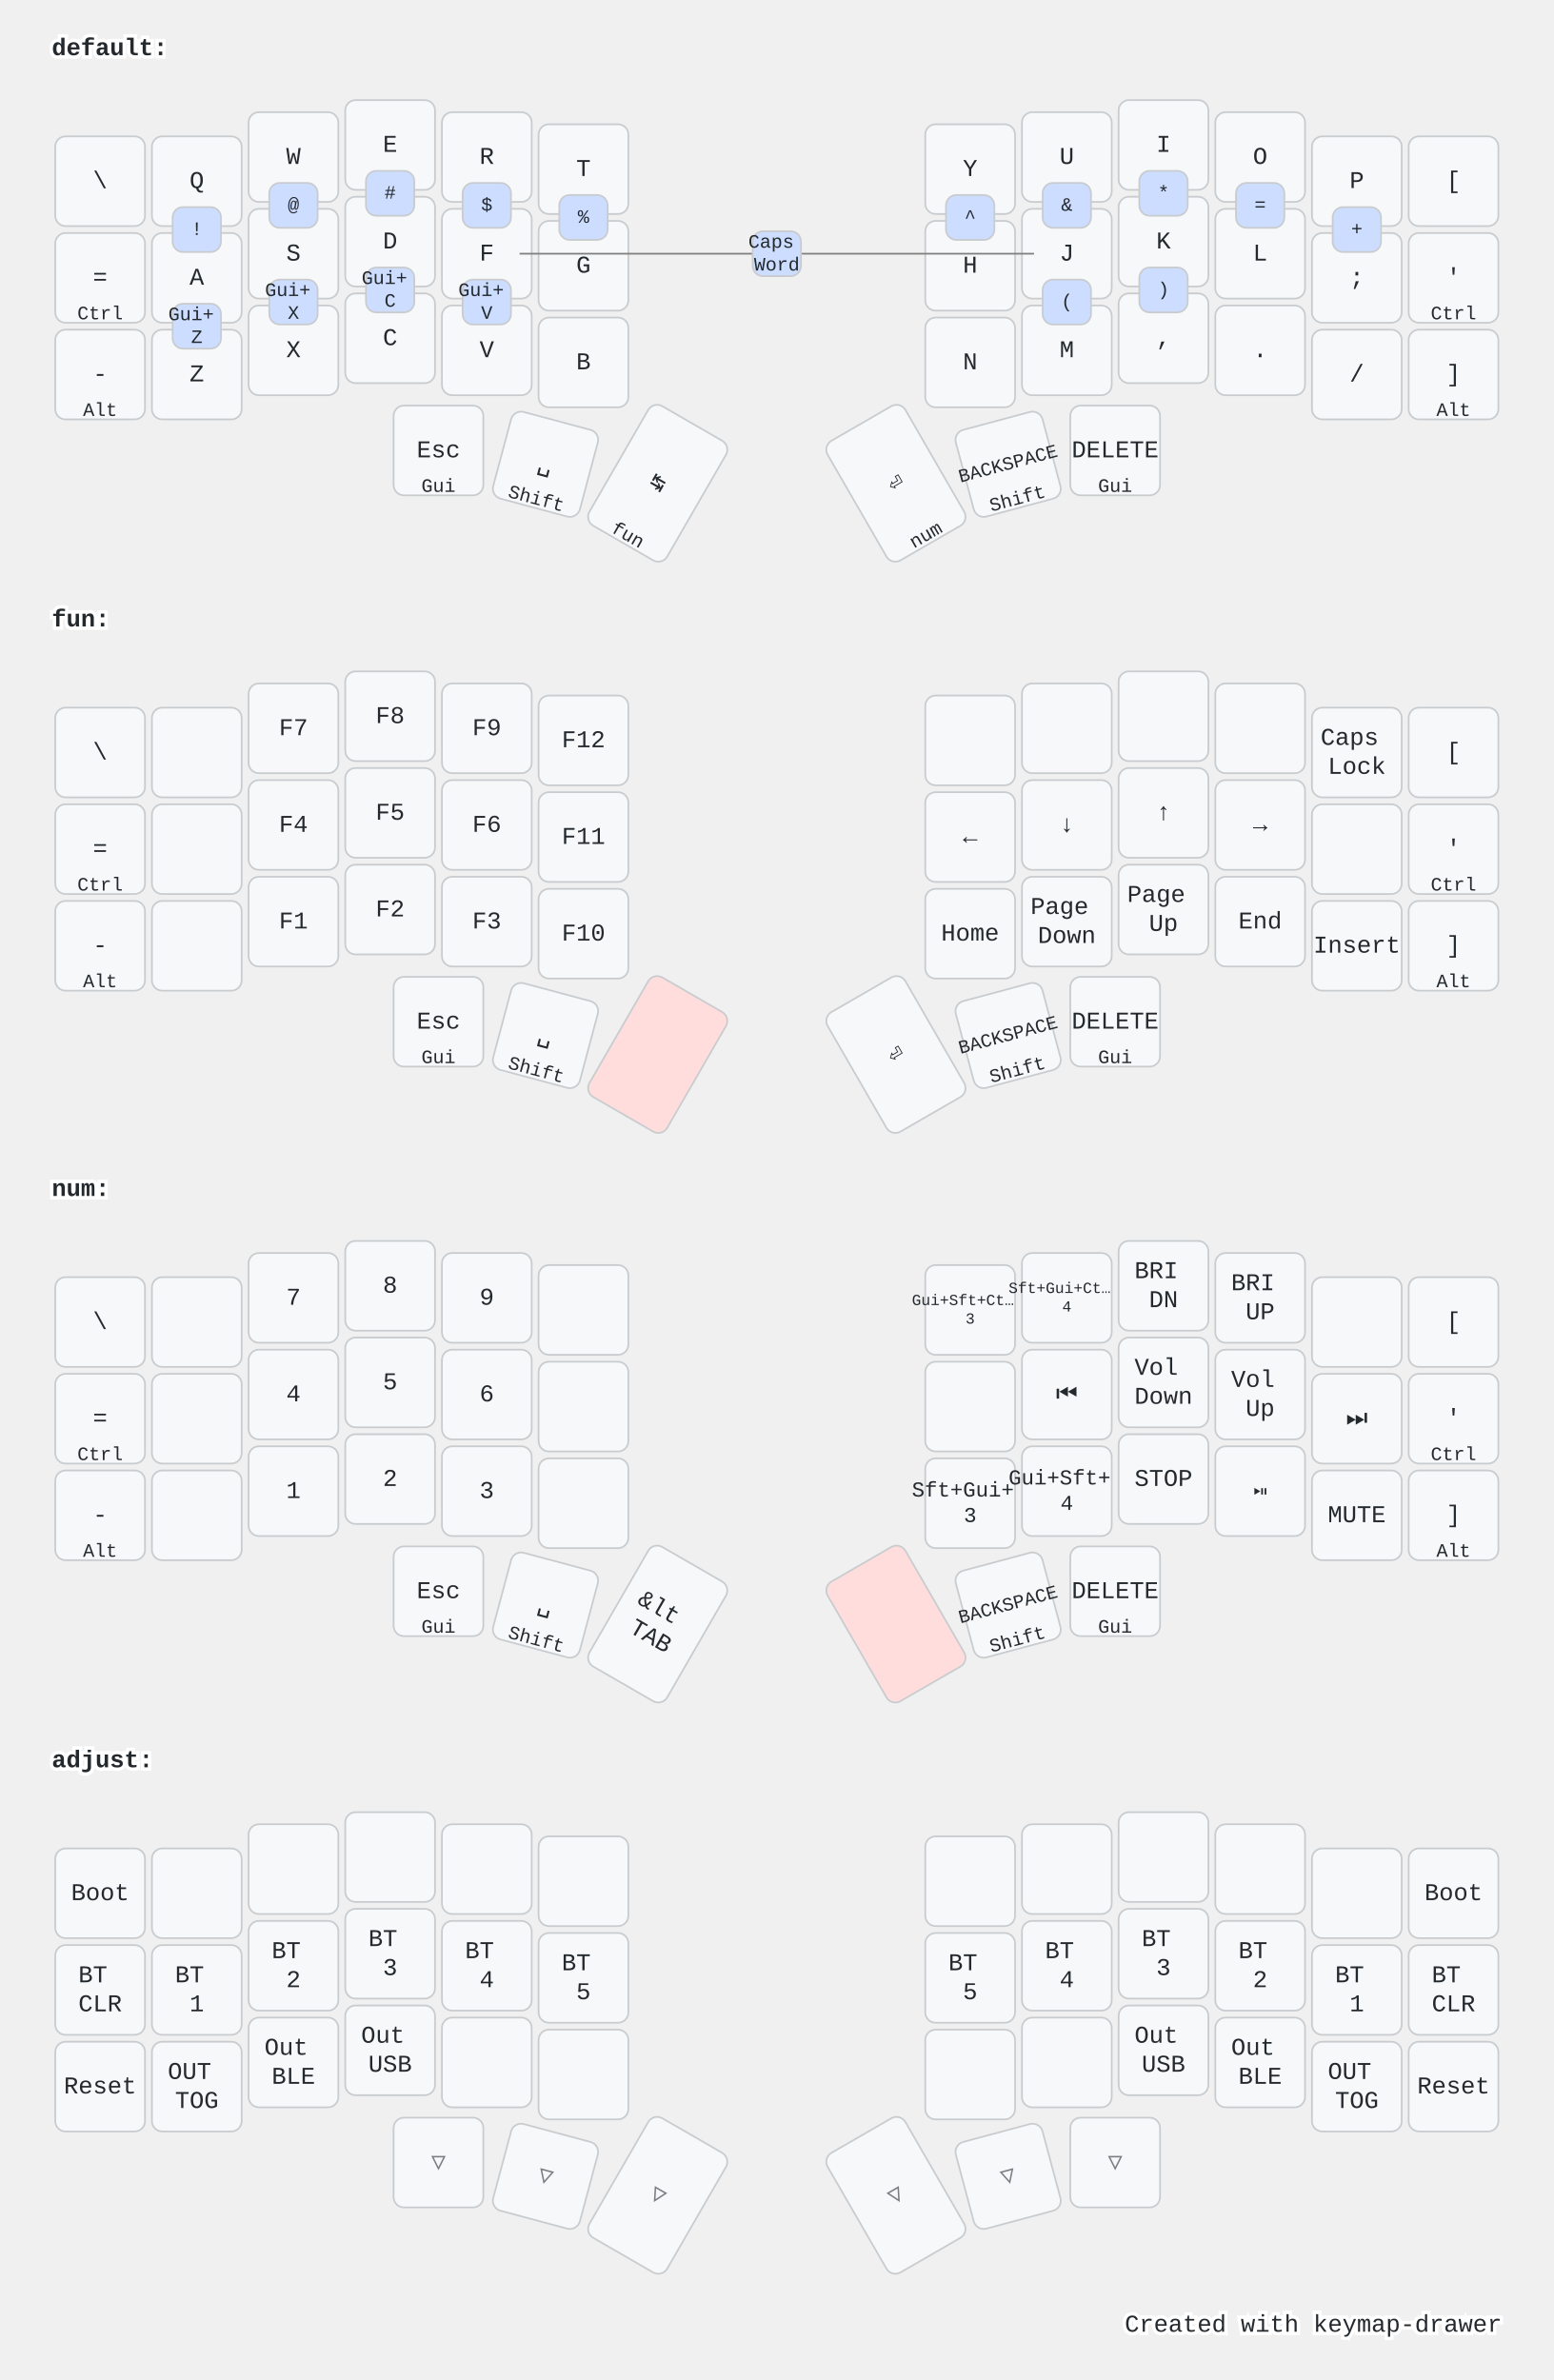
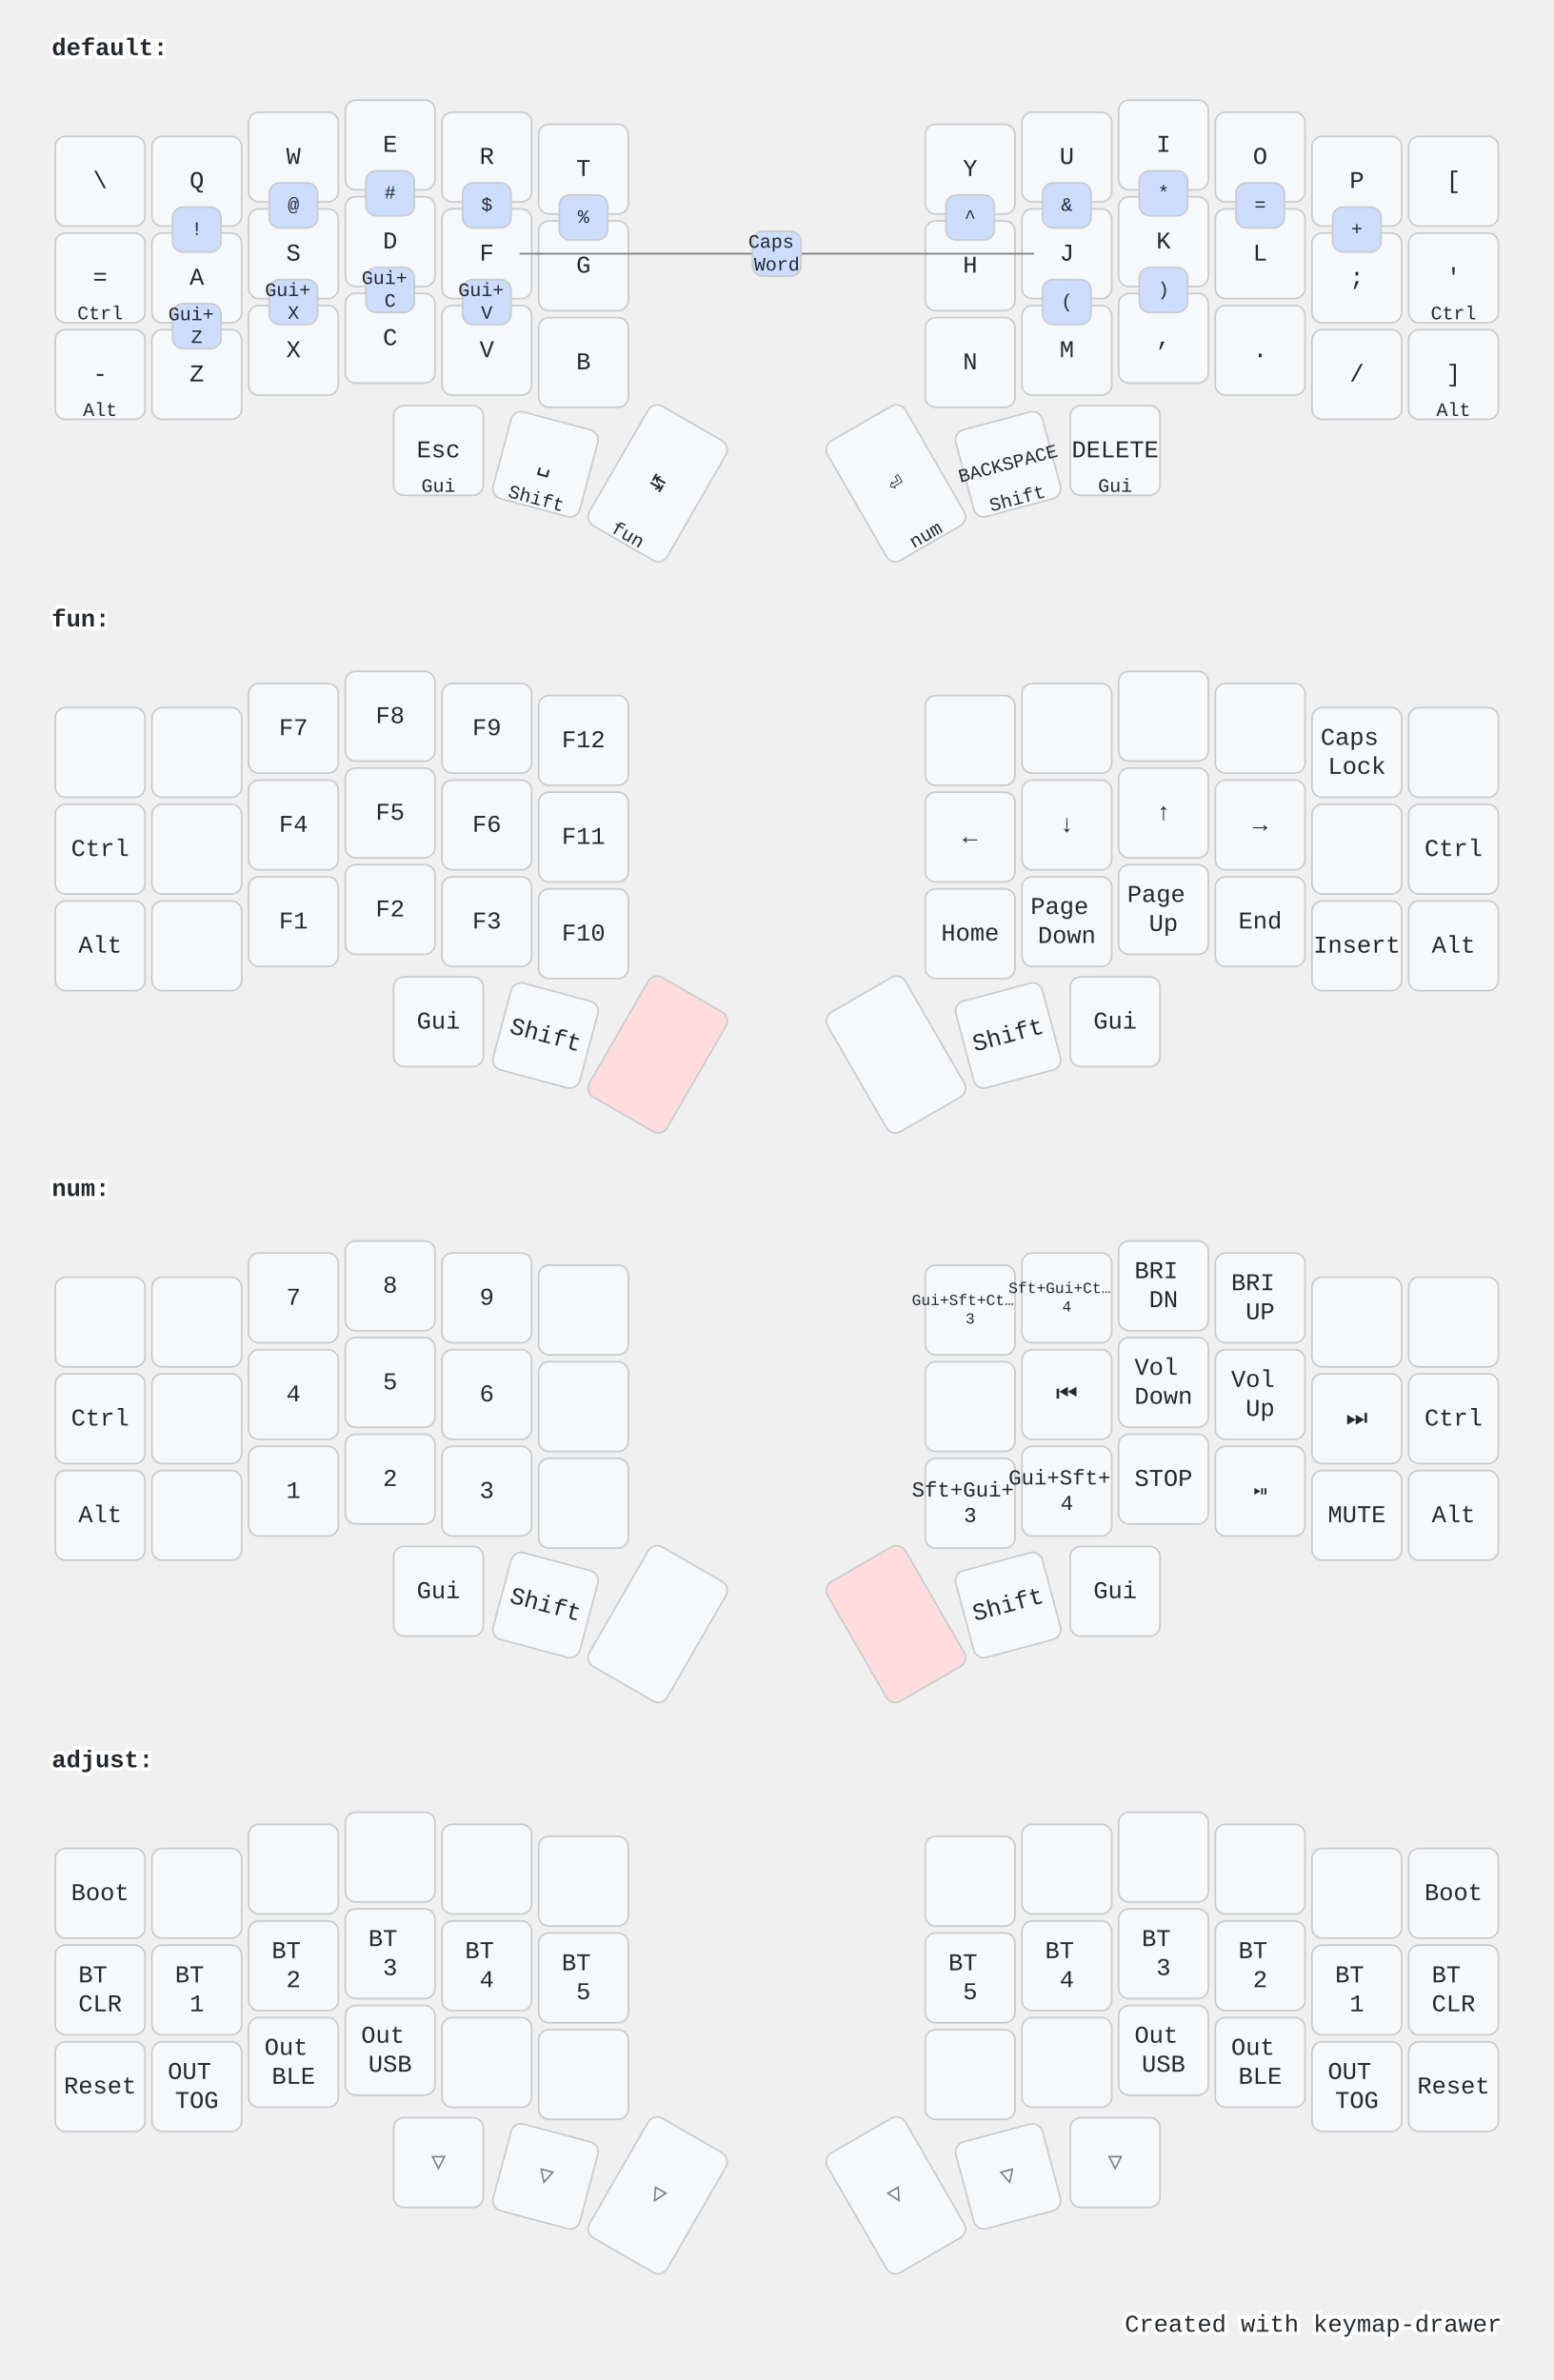
<svg xmlns="http://www.w3.org/2000/svg" width="900" height="1379" viewBox="0 0 900 1379" class="keymap">
  <style>/* inherit to force styles through use tags */
svg path {
    fill: inherit;
}

/* font and background color specifications */
svg.keymap {
    font-family: SFMono-Regular,Consolas,Liberation Mono,Menlo,monospace;
    font-size: 14px;
    font-kerning: normal;
    text-rendering: optimizeLegibility;
    fill: #24292e;
}

/* default key styling */
rect.key {
    fill: #f6f8fa;
}

rect.key, rect.combo {
    stroke: #c9cccf;
    stroke-width: 1;
}

/* default key side styling, only used is draw_key_sides is set */
rect.side {
    filter: brightness(90%);
}

/* color accent for combo boxes */
rect.combo, rect.combo-separate {
    fill: #cdf;
}

/* color accent for held keys */
rect.held, rect.combo.held {
    fill: #fdd;
}

/* color accent for ghost (optional) keys */
rect.ghost, rect.combo.ghost {
    stroke-dasharray: 4, 4;
    stroke-width: 2;
}

text {
    text-anchor: middle;
    dominant-baseline: middle;
}

/* styling for layer labels */
text.label {
    font-weight: bold;
    text-anchor: start;
    stroke: white;
    stroke-width: 4;
    paint-order: stroke;
}

/* styling for optional footer */
text.footer {
    text-anchor: end;
    dominant-baseline: auto;
    stroke: white;
    stroke-width: 4;
    paint-order: stroke;
}

/* styling for combo tap, and key hold/shifted label text */
text.combo, text.hold, text.shifted {
    font-size: 11px;
}

text.hold {
    text-anchor: middle;
    dominant-baseline: auto;
}

text.shifted {
    text-anchor: middle;
    dominant-baseline: hanging;
}

/* styling for hold/shifted label text in combo box */
text.combo.hold, text.combo.shifted {
    font-size: 8px;
}

/* lighter symbol for transparent keys */
text.trans {
    fill: #7b7e81;
}

/* styling for combo dendrons */
path.combo {
    stroke-width: 1;
    stroke: gray;
    fill: none;
}

/* Start Tabler Icons Cleanup */
/* cannot use height/width with glyphs */
.icon-tabler &gt; path {
    fill: inherit;
    stroke: inherit;
    stroke-width: 2;
}
/* hide tabler's default box */
.icon-tabler &gt; path[stroke="none"][fill="none"] {
    visibility: hidden;
}
/* End Tabler Icons Cleanup */

@media (prefers-color-scheme: dark) {
svg.keymap { fill: #d1d6db; }
rect.key { fill: #3f4750; }
rect.key, rect.combo { stroke: #60666c; }
rect.combo, rect.combo-separate { fill: #1f3d7a; }
rect.held, rect.combo.held { fill: #854747; }
text.label, text.footer { stroke: black; }
text.trans { fill: #7e8184; }
path.combo { stroke: #7f7f7f; }

}</style>
  <g transform="translate(30, 0)" class="layer-default">
    <text x="0" y="28" class="label">default:</text>
    <g transform="translate(0, 56)">
      <g transform="translate(28, 49)" class="key keypos-0">
        <rect rx="6" ry="6" x="-26" y="-26" width="52" height="52" class="key" />
        <text x="0" y="0" class="key tap">\</text>
      </g>
      <g transform="translate(84, 49)" class="key keypos-1">
        <rect rx="6" ry="6" x="-26" y="-26" width="52" height="52" class="key" />
        <text x="0" y="0" class="key tap">Q</text>
      </g>
      <g transform="translate(140, 35)" class="key keypos-2">
        <rect rx="6" ry="6" x="-26" y="-26" width="52" height="52" class="key" />
        <text x="0" y="0" class="key tap">W</text>
      </g>
      <g transform="translate(196, 28)" class="key keypos-3">
        <rect rx="6" ry="6" x="-26" y="-26" width="52" height="52" class="key" />
        <text x="0" y="0" class="key tap">E</text>
      </g>
      <g transform="translate(252, 35)" class="key keypos-4">
        <rect rx="6" ry="6" x="-26" y="-26" width="52" height="52" class="key" />
        <text x="0" y="0" class="key tap">R</text>
      </g>
      <g transform="translate(308, 42)" class="key keypos-5">
        <rect rx="6" ry="6" x="-26" y="-26" width="52" height="52" class="key" />
        <text x="0" y="0" class="key tap">T</text>
      </g>
      <g transform="translate(532, 42)" class="key keypos-6">
        <rect rx="6" ry="6" x="-26" y="-26" width="52" height="52" class="key" />
        <text x="0" y="0" class="key tap">Y</text>
      </g>
      <g transform="translate(588, 35)" class="key keypos-7">
        <rect rx="6" ry="6" x="-26" y="-26" width="52" height="52" class="key" />
        <text x="0" y="0" class="key tap">U</text>
      </g>
      <g transform="translate(644, 28)" class="key keypos-8">
        <rect rx="6" ry="6" x="-26" y="-26" width="52" height="52" class="key" />
        <text x="0" y="0" class="key tap">I</text>
      </g>
      <g transform="translate(700, 35)" class="key keypos-9">
        <rect rx="6" ry="6" x="-26" y="-26" width="52" height="52" class="key" />
        <text x="0" y="0" class="key tap">O</text>
      </g>
      <g transform="translate(756, 49)" class="key keypos-10">
        <rect rx="6" ry="6" x="-26" y="-26" width="52" height="52" class="key" />
        <text x="0" y="0" class="key tap">P</text>
      </g>
      <g transform="translate(812, 49)" class="key keypos-11">
        <rect rx="6" ry="6" x="-26" y="-26" width="52" height="52" class="key" />
        <text x="0" y="0" class="key tap">[</text>
      </g>
      <g transform="translate(28, 105)" class="key keypos-12">
        <rect rx="6" ry="6" x="-26" y="-26" width="52" height="52" class="key" />
        <text x="0" y="0" class="key tap">=</text>
        <text x="0" y="24" class="key hold">Ctrl</text>
      </g>
      <g transform="translate(84, 105)" class="key keypos-13">
        <rect rx="6" ry="6" x="-26" y="-26" width="52" height="52" class="key" />
        <text x="0" y="0" class="key tap">A</text>
      </g>
      <g transform="translate(140, 91)" class="key keypos-14">
        <rect rx="6" ry="6" x="-26" y="-26" width="52" height="52" class="key" />
        <text x="0" y="0" class="key tap">S</text>
      </g>
      <g transform="translate(196, 84)" class="key keypos-15">
        <rect rx="6" ry="6" x="-26" y="-26" width="52" height="52" class="key" />
        <text x="0" y="0" class="key tap">D</text>
      </g>
      <g transform="translate(252, 91)" class="key keypos-16">
        <rect rx="6" ry="6" x="-26" y="-26" width="52" height="52" class="key" />
        <text x="0" y="0" class="key tap">F</text>
      </g>
      <g transform="translate(308, 98)" class="key keypos-17">
        <rect rx="6" ry="6" x="-26" y="-26" width="52" height="52" class="key" />
        <text x="0" y="0" class="key tap">G</text>
      </g>
      <g transform="translate(532, 98)" class="key keypos-18">
        <rect rx="6" ry="6" x="-26" y="-26" width="52" height="52" class="key" />
        <text x="0" y="0" class="key tap">H</text>
      </g>
      <g transform="translate(588, 91)" class="key keypos-19">
        <rect rx="6" ry="6" x="-26" y="-26" width="52" height="52" class="key" />
        <text x="0" y="0" class="key tap">J</text>
      </g>
      <g transform="translate(644, 84)" class="key keypos-20">
        <rect rx="6" ry="6" x="-26" y="-26" width="52" height="52" class="key" />
        <text x="0" y="0" class="key tap">K</text>
      </g>
      <g transform="translate(700, 91)" class="key keypos-21">
        <rect rx="6" ry="6" x="-26" y="-26" width="52" height="52" class="key" />
        <text x="0" y="0" class="key tap">L</text>
      </g>
      <g transform="translate(756, 105)" class="key keypos-22">
        <rect rx="6" ry="6" x="-26" y="-26" width="52" height="52" class="key" />
        <text x="0" y="0" class="key tap">;</text>
      </g>
      <g transform="translate(812, 105)" class="key keypos-23">
        <rect rx="6" ry="6" x="-26" y="-26" width="52" height="52" class="key" />
        <text x="0" y="0" class="key tap">'</text>
        <text x="0" y="24" class="key hold">Ctrl</text>
      </g>
      <g transform="translate(28, 161)" class="key keypos-24">
        <rect rx="6" ry="6" x="-26" y="-26" width="52" height="52" class="key" />
        <text x="0" y="0" class="key tap">-</text>
        <text x="0" y="24" class="key hold">Alt</text>
      </g>
      <g transform="translate(84, 161)" class="key keypos-25">
        <rect rx="6" ry="6" x="-26" y="-26" width="52" height="52" class="key" />
        <text x="0" y="0" class="key tap">Z</text>
      </g>
      <g transform="translate(140, 147)" class="key keypos-26">
        <rect rx="6" ry="6" x="-26" y="-26" width="52" height="52" class="key" />
        <text x="0" y="0" class="key tap">X</text>
      </g>
      <g transform="translate(196, 140)" class="key keypos-27">
        <rect rx="6" ry="6" x="-26" y="-26" width="52" height="52" class="key" />
        <text x="0" y="0" class="key tap">C</text>
      </g>
      <g transform="translate(252, 147)" class="key keypos-28">
        <rect rx="6" ry="6" x="-26" y="-26" width="52" height="52" class="key" />
        <text x="0" y="0" class="key tap">V</text>
      </g>
      <g transform="translate(308, 154)" class="key keypos-29">
        <rect rx="6" ry="6" x="-26" y="-26" width="52" height="52" class="key" />
        <text x="0" y="0" class="key tap">B</text>
      </g>
      <g transform="translate(532, 154)" class="key keypos-30">
        <rect rx="6" ry="6" x="-26" y="-26" width="52" height="52" class="key" />
        <text x="0" y="0" class="key tap">N</text>
      </g>
      <g transform="translate(588, 147)" class="key keypos-31">
        <rect rx="6" ry="6" x="-26" y="-26" width="52" height="52" class="key" />
        <text x="0" y="0" class="key tap">M</text>
      </g>
      <g transform="translate(644, 140)" class="key keypos-32">
        <rect rx="6" ry="6" x="-26" y="-26" width="52" height="52" class="key" />
        <text x="0" y="0" class="key tap">,</text>
      </g>
      <g transform="translate(700, 147)" class="key keypos-33">
        <rect rx="6" ry="6" x="-26" y="-26" width="52" height="52" class="key" />
        <text x="0" y="0" class="key tap">.</text>
      </g>
      <g transform="translate(756, 161)" class="key keypos-34">
        <rect rx="6" ry="6" x="-26" y="-26" width="52" height="52" class="key" />
        <text x="0" y="0" class="key tap">/</text>
      </g>
      <g transform="translate(812, 161)" class="key keypos-35">
        <rect rx="6" ry="6" x="-26" y="-26" width="52" height="52" class="key" />
        <text x="0" y="0" class="key tap">]</text>
        <text x="0" y="24" class="key hold">Alt</text>
      </g>
      <g transform="translate(224, 205)" class="key keypos-36">
        <rect rx="6" ry="6" x="-26" y="-26" width="52" height="52" class="key" />
        <text x="0" y="0" class="key tap">Esc</text>
        <text x="0" y="24" class="key hold">Gui</text>
      </g>
      <g transform="translate(286, 213) rotate(15.0)" class="key keypos-37">
        <rect rx="6" ry="6" x="-26" y="-26" width="52" height="52" class="key" />
        <text x="0" y="0" class="key tap">␣</text>
        <text x="0" y="24" class="key hold">Shift</text>
      </g>
      <g transform="translate(351, 224) rotate(30.0)" class="key keypos-38">
        <rect rx="6" ry="6" x="-26" y="-40" width="52" height="80" class="key" />
        <text x="0" y="0" class="key tap">↹</text>
        <text x="0" y="38" class="key hold">fun</text>
      </g>
      <g transform="translate(489, 224) rotate(-30.0)" class="key keypos-39">
        <rect rx="6" ry="6" x="-26" y="-40" width="52" height="80" class="key" />
        <text x="0" y="0" class="key tap">⏎</text>
        <text x="0" y="38" class="key hold">num</text>
      </g>
      <g transform="translate(554, 213) rotate(-15.0)" class="key keypos-40">
        <rect rx="6" ry="6" x="-26" y="-26" width="52" height="52" class="key" />
        <text x="0" y="0" class="key tap">
          <tspan style="font-size: 78%">BACKSPACE</tspan>
        </text>
        <text x="0" y="24" class="key hold">Shift</text>
      </g>
      <g transform="translate(616, 205)" class="key keypos-41">
        <rect rx="6" ry="6" x="-26" y="-26" width="52" height="52" class="key" />
        <text x="0" y="0" class="key tap">DELETE</text>
        <text x="0" y="24" class="key hold">Gui</text>
      </g>
      <g class="combo combopos-0">
        <path d="M420,91 l-149,0" class="combo" />
        <path d="M420,91 l149,0" class="combo" />
        <rect rx="6" ry="6" x="406" y="78" width="28" height="26" class="combo" />
        <text x="420" y="91" class="combo tap">
          <tspan x="420" dy="-0.6em">Caps</tspan>
          <tspan x="420" dy="1.2em">Word</tspan>
        </text>
      </g>
      <g class="combo combopos-1">
        <rect rx="6" ry="6" x="70" y="64" width="28" height="26" class="combo" />
        <text x="84" y="77" class="combo tap">!</text>
      </g>
      <g class="combo combopos-2">
        <rect rx="6" ry="6" x="126" y="50" width="28" height="26" class="combo" />
        <text x="140" y="63" class="combo tap">@</text>
      </g>
      <g class="combo combopos-3">
        <rect rx="6" ry="6" x="182" y="43" width="28" height="26" class="combo" />
        <text x="196" y="56" class="combo tap">#</text>
      </g>
      <g class="combo combopos-4">
        <rect rx="6" ry="6" x="238" y="50" width="28" height="26" class="combo" />
        <text x="252" y="63" class="combo tap">$</text>
      </g>
      <g class="combo combopos-5">
        <rect rx="6" ry="6" x="294" y="57" width="28" height="26" class="combo" />
        <text x="308" y="70" class="combo tap">%</text>
      </g>
      <g class="combo combopos-6">
        <rect rx="6" ry="6" x="518" y="57" width="28" height="26" class="combo" />
        <text x="532" y="70" class="combo tap">^</text>
      </g>
      <g class="combo combopos-7">
        <rect rx="6" ry="6" x="574" y="50" width="28" height="26" class="combo" />
        <text x="588" y="63" class="combo tap">&amp;</text>
      </g>
      <g class="combo combopos-8">
        <rect rx="6" ry="6" x="630" y="43" width="28" height="26" class="combo" />
        <text x="644" y="56" class="combo tap">*</text>
      </g>
      <g class="combo combopos-9">
        <rect rx="6" ry="6" x="686" y="50" width="28" height="26" class="combo" />
        <text x="700" y="63" class="combo tap">=</text>
      </g>
      <g class="combo combopos-10">
        <rect rx="6" ry="6" x="742" y="64" width="28" height="26" class="combo" />
        <text x="756" y="77" class="combo tap">+</text>
      </g>
      <g class="combo combopos-11">
        <rect rx="6" ry="6" x="70" y="120" width="28" height="26" class="combo" />
        <text x="84" y="133" class="combo tap">
          <tspan x="84" dy="-0.6em">Gui+</tspan>
          <tspan x="84" dy="1.2em">Z</tspan>
        </text>
      </g>
      <g class="combo combopos-12">
        <rect rx="6" ry="6" x="126" y="106" width="28" height="26" class="combo" />
        <text x="140" y="119" class="combo tap">
          <tspan x="140" dy="-0.6em">Gui+</tspan>
          <tspan x="140" dy="1.2em">X</tspan>
        </text>
      </g>
      <g class="combo combopos-13">
        <rect rx="6" ry="6" x="182" y="99" width="28" height="26" class="combo" />
        <text x="196" y="112" class="combo tap">
          <tspan x="196" dy="-0.6em">Gui+</tspan>
          <tspan x="196" dy="1.2em">C</tspan>
        </text>
      </g>
      <g class="combo combopos-14">
        <rect rx="6" ry="6" x="238" y="106" width="28" height="26" class="combo" />
        <text x="252" y="119" class="combo tap">
          <tspan x="252" dy="-0.6em">Gui+</tspan>
          <tspan x="252" dy="1.2em">V</tspan>
        </text>
      </g>
      <g class="combo combopos-15">
        <rect rx="6" ry="6" x="574" y="106" width="28" height="26" class="combo" />
        <text x="588" y="119" class="combo tap">(</text>
      </g>
      <g class="combo combopos-16">
        <rect rx="6" ry="6" x="630" y="99" width="28" height="26" class="combo" />
        <text x="644" y="112" class="combo tap">)</text>
      </g>
    </g>
  </g>
  <g transform="translate(30, 331)" class="layer-fun">
    <text x="0" y="28" class="label">fun:</text>
    <g transform="translate(0, 56)">
      <g transform="translate(28, 49)" class="key keypos-0">
        <rect rx="6" ry="6" x="-26" y="-26" width="52" height="52" class="key" />
-         <text x="0" y="0" class="key tap">\</text>
      </g>
      <g transform="translate(84, 49)" class="key keypos-1">
        <rect rx="6" ry="6" x="-26" y="-26" width="52" height="52" class="key" />
      </g>
      <g transform="translate(140, 35)" class="key keypos-2">
        <rect rx="6" ry="6" x="-26" y="-26" width="52" height="52" class="key" />
        <text x="0" y="0" class="key tap">F7</text>
      </g>
      <g transform="translate(196, 28)" class="key keypos-3">
        <rect rx="6" ry="6" x="-26" y="-26" width="52" height="52" class="key" />
        <text x="0" y="0" class="key tap">F8</text>
      </g>
      <g transform="translate(252, 35)" class="key keypos-4">
        <rect rx="6" ry="6" x="-26" y="-26" width="52" height="52" class="key" />
        <text x="0" y="0" class="key tap">F9</text>
      </g>
      <g transform="translate(308, 42)" class="key keypos-5">
        <rect rx="6" ry="6" x="-26" y="-26" width="52" height="52" class="key" />
        <text x="0" y="0" class="key tap">F12</text>
      </g>
      <g transform="translate(532, 42)" class="key keypos-6">
        <rect rx="6" ry="6" x="-26" y="-26" width="52" height="52" class="key" />
      </g>
      <g transform="translate(588, 35)" class="key keypos-7">
        <rect rx="6" ry="6" x="-26" y="-26" width="52" height="52" class="key" />
      </g>
      <g transform="translate(644, 28)" class="key keypos-8">
        <rect rx="6" ry="6" x="-26" y="-26" width="52" height="52" class="key" />
      </g>
      <g transform="translate(700, 35)" class="key keypos-9">
        <rect rx="6" ry="6" x="-26" y="-26" width="52" height="52" class="key" />
      </g>
      <g transform="translate(756, 49)" class="key keypos-10">
        <rect rx="6" ry="6" x="-26" y="-26" width="52" height="52" class="key" />
        <text x="0" y="0" class="key tap">
          <tspan x="0" dy="-0.6em">Caps</tspan>
          <tspan x="0" dy="1.2em">Lock</tspan>
        </text>
      </g>
      <g transform="translate(812, 49)" class="key keypos-11">
        <rect rx="6" ry="6" x="-26" y="-26" width="52" height="52" class="key" />
-         <text x="0" y="0" class="key tap">[</text>
      </g>
      <g transform="translate(28, 105)" class="key keypos-12">
        <rect rx="6" ry="6" x="-26" y="-26" width="52" height="52" class="key" />
-         <text x="0" y="0" class="key tap">=</text>
-         <text x="0" y="24" class="key hold">Ctrl</text>
+         <text x="0" y="0" class="key tap">Ctrl</text>
      </g>
      <g transform="translate(84, 105)" class="key keypos-13">
        <rect rx="6" ry="6" x="-26" y="-26" width="52" height="52" class="key" />
      </g>
      <g transform="translate(140, 91)" class="key keypos-14">
        <rect rx="6" ry="6" x="-26" y="-26" width="52" height="52" class="key" />
        <text x="0" y="0" class="key tap">F4</text>
      </g>
      <g transform="translate(196, 84)" class="key keypos-15">
        <rect rx="6" ry="6" x="-26" y="-26" width="52" height="52" class="key" />
        <text x="0" y="0" class="key tap">F5</text>
      </g>
      <g transform="translate(252, 91)" class="key keypos-16">
        <rect rx="6" ry="6" x="-26" y="-26" width="52" height="52" class="key" />
        <text x="0" y="0" class="key tap">F6</text>
      </g>
      <g transform="translate(308, 98)" class="key keypos-17">
        <rect rx="6" ry="6" x="-26" y="-26" width="52" height="52" class="key" />
        <text x="0" y="0" class="key tap">F11</text>
      </g>
      <g transform="translate(532, 98)" class="key keypos-18">
        <rect rx="6" ry="6" x="-26" y="-26" width="52" height="52" class="key" />
        <text x="0" y="0" class="key tap">←</text>
      </g>
      <g transform="translate(588, 91)" class="key keypos-19">
        <rect rx="6" ry="6" x="-26" y="-26" width="52" height="52" class="key" />
        <text x="0" y="0" class="key tap">↓</text>
      </g>
      <g transform="translate(644, 84)" class="key keypos-20">
        <rect rx="6" ry="6" x="-26" y="-26" width="52" height="52" class="key" />
        <text x="0" y="0" class="key tap">↑</text>
      </g>
      <g transform="translate(700, 91)" class="key keypos-21">
        <rect rx="6" ry="6" x="-26" y="-26" width="52" height="52" class="key" />
        <text x="0" y="0" class="key tap">→</text>
      </g>
      <g transform="translate(756, 105)" class="key keypos-22">
        <rect rx="6" ry="6" x="-26" y="-26" width="52" height="52" class="key" />
      </g>
      <g transform="translate(812, 105)" class="key keypos-23">
        <rect rx="6" ry="6" x="-26" y="-26" width="52" height="52" class="key" />
-         <text x="0" y="0" class="key tap">'</text>
-         <text x="0" y="24" class="key hold">Ctrl</text>
+         <text x="0" y="0" class="key tap">Ctrl</text>
      </g>
      <g transform="translate(28, 161)" class="key keypos-24">
        <rect rx="6" ry="6" x="-26" y="-26" width="52" height="52" class="key" />
-         <text x="0" y="0" class="key tap">-</text>
-         <text x="0" y="24" class="key hold">Alt</text>
+         <text x="0" y="0" class="key tap">Alt</text>
      </g>
      <g transform="translate(84, 161)" class="key keypos-25">
        <rect rx="6" ry="6" x="-26" y="-26" width="52" height="52" class="key" />
      </g>
      <g transform="translate(140, 147)" class="key keypos-26">
        <rect rx="6" ry="6" x="-26" y="-26" width="52" height="52" class="key" />
        <text x="0" y="0" class="key tap">F1</text>
      </g>
      <g transform="translate(196, 140)" class="key keypos-27">
        <rect rx="6" ry="6" x="-26" y="-26" width="52" height="52" class="key" />
        <text x="0" y="0" class="key tap">F2</text>
      </g>
      <g transform="translate(252, 147)" class="key keypos-28">
        <rect rx="6" ry="6" x="-26" y="-26" width="52" height="52" class="key" />
        <text x="0" y="0" class="key tap">F3</text>
      </g>
      <g transform="translate(308, 154)" class="key keypos-29">
        <rect rx="6" ry="6" x="-26" y="-26" width="52" height="52" class="key" />
        <text x="0" y="0" class="key tap">F10</text>
      </g>
      <g transform="translate(532, 154)" class="key keypos-30">
        <rect rx="6" ry="6" x="-26" y="-26" width="52" height="52" class="key" />
        <text x="0" y="0" class="key tap">Home</text>
      </g>
      <g transform="translate(588, 147)" class="key keypos-31">
        <rect rx="6" ry="6" x="-26" y="-26" width="52" height="52" class="key" />
        <text x="0" y="0" class="key tap">
          <tspan x="0" dy="-0.6em">Page</tspan>
          <tspan x="0" dy="1.2em">Down</tspan>
        </text>
      </g>
      <g transform="translate(644, 140)" class="key keypos-32">
        <rect rx="6" ry="6" x="-26" y="-26" width="52" height="52" class="key" />
        <text x="0" y="0" class="key tap">
          <tspan x="0" dy="-0.6em">Page</tspan>
          <tspan x="0" dy="1.2em">Up</tspan>
        </text>
      </g>
      <g transform="translate(700, 147)" class="key keypos-33">
        <rect rx="6" ry="6" x="-26" y="-26" width="52" height="52" class="key" />
        <text x="0" y="0" class="key tap">End</text>
      </g>
      <g transform="translate(756, 161)" class="key keypos-34">
        <rect rx="6" ry="6" x="-26" y="-26" width="52" height="52" class="key" />
        <text x="0" y="0" class="key tap">Insert</text>
      </g>
      <g transform="translate(812, 161)" class="key keypos-35">
        <rect rx="6" ry="6" x="-26" y="-26" width="52" height="52" class="key" />
-         <text x="0" y="0" class="key tap">]</text>
-         <text x="0" y="24" class="key hold">Alt</text>
+         <text x="0" y="0" class="key tap">Alt</text>
      </g>
      <g transform="translate(224, 205)" class="key keypos-36">
        <rect rx="6" ry="6" x="-26" y="-26" width="52" height="52" class="key" />
-         <text x="0" y="0" class="key tap">Esc</text>
-         <text x="0" y="24" class="key hold">Gui</text>
+         <text x="0" y="0" class="key tap">Gui</text>
      </g>
      <g transform="translate(286, 213) rotate(15.0)" class="key keypos-37">
        <rect rx="6" ry="6" x="-26" y="-26" width="52" height="52" class="key" />
-         <text x="0" y="0" class="key tap">␣</text>
-         <text x="0" y="24" class="key hold">Shift</text>
+         <text x="0" y="0" class="key tap">Shift</text>
      </g>
      <g transform="translate(351, 224) rotate(30.0)" class="key held keypos-38">
        <rect rx="6" ry="6" x="-26" y="-40" width="52" height="80" class="key held" />
      </g>
      <g transform="translate(489, 224) rotate(-30.0)" class="key keypos-39">
        <rect rx="6" ry="6" x="-26" y="-40" width="52" height="80" class="key" />
-         <text x="0" y="0" class="key tap">⏎</text>
      </g>
      <g transform="translate(554, 213) rotate(-15.0)" class="key keypos-40">
        <rect rx="6" ry="6" x="-26" y="-26" width="52" height="52" class="key" />
-         <text x="0" y="0" class="key tap">
-           <tspan style="font-size: 78%">BACKSPACE</tspan>
-         </text>
-         <text x="0" y="24" class="key hold">Shift</text>
+         <text x="0" y="0" class="key tap">Shift</text>
      </g>
      <g transform="translate(616, 205)" class="key keypos-41">
        <rect rx="6" ry="6" x="-26" y="-26" width="52" height="52" class="key" />
-         <text x="0" y="0" class="key tap">DELETE</text>
-         <text x="0" y="24" class="key hold">Gui</text>
+         <text x="0" y="0" class="key tap">Gui</text>
      </g>
    </g>
  </g>
  <g transform="translate(30, 661)" class="layer-num">
    <text x="0" y="28" class="label">num:</text>
    <g transform="translate(0, 56)">
      <g transform="translate(28, 49)" class="key keypos-0">
        <rect rx="6" ry="6" x="-26" y="-26" width="52" height="52" class="key" />
-         <text x="0" y="0" class="key tap">\</text>
      </g>
      <g transform="translate(84, 49)" class="key keypos-1">
        <rect rx="6" ry="6" x="-26" y="-26" width="52" height="52" class="key" />
      </g>
      <g transform="translate(140, 35)" class="key keypos-2">
        <rect rx="6" ry="6" x="-26" y="-26" width="52" height="52" class="key" />
        <text x="0" y="0" class="key tap">7</text>
      </g>
      <g transform="translate(196, 28)" class="key keypos-3">
        <rect rx="6" ry="6" x="-26" y="-26" width="52" height="52" class="key" />
        <text x="0" y="0" class="key tap">8</text>
      </g>
      <g transform="translate(252, 35)" class="key keypos-4">
        <rect rx="6" ry="6" x="-26" y="-26" width="52" height="52" class="key" />
        <text x="0" y="0" class="key tap">9</text>
      </g>
      <g transform="translate(308, 42)" class="key keypos-5">
        <rect rx="6" ry="6" x="-26" y="-26" width="52" height="52" class="key" />
      </g>
      <g transform="translate(532, 42)" class="key keypos-6">
        <rect rx="6" ry="6" x="-26" y="-26" width="52" height="52" class="key" />
        <text x="0" y="0" class="key tap">
          <tspan x="0" dy="-0.6em" style="font-size: 64%">Gui+Sft+Ct…</tspan>
          <tspan x="0" dy="1.2em" style="font-size: 64%">3</tspan>
        </text>
      </g>
      <g transform="translate(588, 35)" class="key keypos-7">
        <rect rx="6" ry="6" x="-26" y="-26" width="52" height="52" class="key" />
        <text x="0" y="0" class="key tap">
          <tspan x="0" dy="-0.6em" style="font-size: 64%">Sft+Gui+Ct…</tspan>
          <tspan x="0" dy="1.2em" style="font-size: 64%">4</tspan>
        </text>
      </g>
      <g transform="translate(644, 28)" class="key keypos-8">
        <rect rx="6" ry="6" x="-26" y="-26" width="52" height="52" class="key" />
        <text x="0" y="0" class="key tap">
          <tspan x="0" dy="-0.6em">BRI</tspan>
          <tspan x="0" dy="1.2em">DN</tspan>
        </text>
      </g>
      <g transform="translate(700, 35)" class="key keypos-9">
        <rect rx="6" ry="6" x="-26" y="-26" width="52" height="52" class="key" />
        <text x="0" y="0" class="key tap">
          <tspan x="0" dy="-0.6em">BRI</tspan>
          <tspan x="0" dy="1.2em">UP</tspan>
        </text>
      </g>
      <g transform="translate(756, 49)" class="key keypos-10">
        <rect rx="6" ry="6" x="-26" y="-26" width="52" height="52" class="key" />
      </g>
      <g transform="translate(812, 49)" class="key keypos-11">
        <rect rx="6" ry="6" x="-26" y="-26" width="52" height="52" class="key" />
-         <text x="0" y="0" class="key tap">[</text>
      </g>
      <g transform="translate(28, 105)" class="key keypos-12">
        <rect rx="6" ry="6" x="-26" y="-26" width="52" height="52" class="key" />
-         <text x="0" y="0" class="key tap">=</text>
-         <text x="0" y="24" class="key hold">Ctrl</text>
+         <text x="0" y="0" class="key tap">Ctrl</text>
      </g>
      <g transform="translate(84, 105)" class="key keypos-13">
        <rect rx="6" ry="6" x="-26" y="-26" width="52" height="52" class="key" />
      </g>
      <g transform="translate(140, 91)" class="key keypos-14">
        <rect rx="6" ry="6" x="-26" y="-26" width="52" height="52" class="key" />
        <text x="0" y="0" class="key tap">4</text>
      </g>
      <g transform="translate(196, 84)" class="key keypos-15">
        <rect rx="6" ry="6" x="-26" y="-26" width="52" height="52" class="key" />
        <text x="0" y="0" class="key tap">5</text>
      </g>
      <g transform="translate(252, 91)" class="key keypos-16">
        <rect rx="6" ry="6" x="-26" y="-26" width="52" height="52" class="key" />
        <text x="0" y="0" class="key tap">6</text>
      </g>
      <g transform="translate(308, 98)" class="key keypos-17">
        <rect rx="6" ry="6" x="-26" y="-26" width="52" height="52" class="key" />
      </g>
      <g transform="translate(532, 98)" class="key keypos-18">
        <rect rx="6" ry="6" x="-26" y="-26" width="52" height="52" class="key" />
      </g>
      <g transform="translate(588, 91)" class="key keypos-19">
        <rect rx="6" ry="6" x="-26" y="-26" width="52" height="52" class="key" />
        <text x="0" y="0" class="key tap">⏮️</text>
      </g>
      <g transform="translate(644, 84)" class="key keypos-20">
        <rect rx="6" ry="6" x="-26" y="-26" width="52" height="52" class="key" />
        <text x="0" y="0" class="key tap">
          <tspan x="0" dy="-0.6em">Vol</tspan>
          <tspan x="0" dy="1.2em">Down</tspan>
        </text>
      </g>
      <g transform="translate(700, 91)" class="key keypos-21">
        <rect rx="6" ry="6" x="-26" y="-26" width="52" height="52" class="key" />
        <text x="0" y="0" class="key tap">
          <tspan x="0" dy="-0.6em">Vol</tspan>
          <tspan x="0" dy="1.2em">Up</tspan>
        </text>
      </g>
      <g transform="translate(756, 105)" class="key keypos-22">
        <rect rx="6" ry="6" x="-26" y="-26" width="52" height="52" class="key" />
        <text x="0" y="0" class="key tap">⏭️</text>
      </g>
      <g transform="translate(812, 105)" class="key keypos-23">
        <rect rx="6" ry="6" x="-26" y="-26" width="52" height="52" class="key" />
-         <text x="0" y="0" class="key tap">'</text>
-         <text x="0" y="24" class="key hold">Ctrl</text>
+         <text x="0" y="0" class="key tap">Ctrl</text>
      </g>
      <g transform="translate(28, 161)" class="key keypos-24">
        <rect rx="6" ry="6" x="-26" y="-26" width="52" height="52" class="key" />
-         <text x="0" y="0" class="key tap">-</text>
-         <text x="0" y="24" class="key hold">Alt</text>
+         <text x="0" y="0" class="key tap">Alt</text>
      </g>
      <g transform="translate(84, 161)" class="key keypos-25">
        <rect rx="6" ry="6" x="-26" y="-26" width="52" height="52" class="key" />
      </g>
      <g transform="translate(140, 147)" class="key keypos-26">
        <rect rx="6" ry="6" x="-26" y="-26" width="52" height="52" class="key" />
        <text x="0" y="0" class="key tap">1</text>
      </g>
      <g transform="translate(196, 140)" class="key keypos-27">
        <rect rx="6" ry="6" x="-26" y="-26" width="52" height="52" class="key" />
        <text x="0" y="0" class="key tap">2</text>
      </g>
      <g transform="translate(252, 147)" class="key keypos-28">
        <rect rx="6" ry="6" x="-26" y="-26" width="52" height="52" class="key" />
        <text x="0" y="0" class="key tap">3</text>
      </g>
      <g transform="translate(308, 154)" class="key keypos-29">
        <rect rx="6" ry="6" x="-26" y="-26" width="52" height="52" class="key" />
      </g>
      <g transform="translate(532, 154)" class="key keypos-30">
        <rect rx="6" ry="6" x="-26" y="-26" width="52" height="52" class="key" />
        <text x="0" y="0" class="key tap">
          <tspan x="0" dy="-0.6em" style="font-size: 88%">Sft+Gui+</tspan>
          <tspan x="0" dy="1.2em" style="font-size: 88%">3</tspan>
        </text>
      </g>
      <g transform="translate(588, 147)" class="key keypos-31">
        <rect rx="6" ry="6" x="-26" y="-26" width="52" height="52" class="key" />
        <text x="0" y="0" class="key tap">
          <tspan x="0" dy="-0.6em" style="font-size: 88%">Gui+Sft+</tspan>
          <tspan x="0" dy="1.2em" style="font-size: 88%">4</tspan>
        </text>
      </g>
      <g transform="translate(644, 140)" class="key keypos-32">
        <rect rx="6" ry="6" x="-26" y="-26" width="52" height="52" class="key" />
        <text x="0" y="0" class="key tap">STOP</text>
      </g>
      <g transform="translate(700, 147)" class="key keypos-33">
        <rect rx="6" ry="6" x="-26" y="-26" width="52" height="52" class="key" />
        <text x="0" y="0" class="key tap">⏯</text>
      </g>
      <g transform="translate(756, 161)" class="key keypos-34">
        <rect rx="6" ry="6" x="-26" y="-26" width="52" height="52" class="key" />
        <text x="0" y="0" class="key tap">MUTE</text>
      </g>
      <g transform="translate(812, 161)" class="key keypos-35">
        <rect rx="6" ry="6" x="-26" y="-26" width="52" height="52" class="key" />
-         <text x="0" y="0" class="key tap">]</text>
-         <text x="0" y="24" class="key hold">Alt</text>
+         <text x="0" y="0" class="key tap">Alt</text>
      </g>
      <g transform="translate(224, 205)" class="key keypos-36">
        <rect rx="6" ry="6" x="-26" y="-26" width="52" height="52" class="key" />
-         <text x="0" y="0" class="key tap">Esc</text>
-         <text x="0" y="24" class="key hold">Gui</text>
+         <text x="0" y="0" class="key tap">Gui</text>
      </g>
      <g transform="translate(286, 213) rotate(15.0)" class="key keypos-37">
        <rect rx="6" ry="6" x="-26" y="-26" width="52" height="52" class="key" />
-         <text x="0" y="0" class="key tap">␣</text>
-         <text x="0" y="24" class="key hold">Shift</text>
+         <text x="0" y="0" class="key tap">Shift</text>
      </g>
      <g transform="translate(351, 224) rotate(30.0)" class="key keypos-38">
        <rect rx="6" ry="6" x="-26" y="-40" width="52" height="80" class="key" />
-         <text x="0" y="0" class="key tap">
-           <tspan x="0" dy="-0.6em">&amp;lt</tspan>
-           <tspan x="0" dy="1.2em">TAB</tspan>
-         </text>
      </g>
      <g transform="translate(489, 224) rotate(-30.0)" class="key held keypos-39">
        <rect rx="6" ry="6" x="-26" y="-40" width="52" height="80" class="key held" />
      </g>
      <g transform="translate(554, 213) rotate(-15.0)" class="key keypos-40">
        <rect rx="6" ry="6" x="-26" y="-26" width="52" height="52" class="key" />
-         <text x="0" y="0" class="key tap">
-           <tspan style="font-size: 78%">BACKSPACE</tspan>
-         </text>
-         <text x="0" y="24" class="key hold">Shift</text>
+         <text x="0" y="0" class="key tap">Shift</text>
      </g>
      <g transform="translate(616, 205)" class="key keypos-41">
        <rect rx="6" ry="6" x="-26" y="-26" width="52" height="52" class="key" />
-         <text x="0" y="0" class="key tap">DELETE</text>
-         <text x="0" y="24" class="key hold">Gui</text>
+         <text x="0" y="0" class="key tap">Gui</text>
      </g>
    </g>
  </g>
  <g transform="translate(30, 992)" class="layer-adjust">
    <text x="0" y="28" class="label">adjust:</text>
    <g transform="translate(0, 56)">
      <g transform="translate(28, 49)" class="key keypos-0">
        <rect rx="6" ry="6" x="-26" y="-26" width="52" height="52" class="key" />
        <text x="0" y="0" class="key tap">Boot</text>
      </g>
      <g transform="translate(84, 49)" class="key keypos-1">
        <rect rx="6" ry="6" x="-26" y="-26" width="52" height="52" class="key" />
      </g>
      <g transform="translate(140, 35)" class="key keypos-2">
        <rect rx="6" ry="6" x="-26" y="-26" width="52" height="52" class="key" />
      </g>
      <g transform="translate(196, 28)" class="key keypos-3">
        <rect rx="6" ry="6" x="-26" y="-26" width="52" height="52" class="key" />
      </g>
      <g transform="translate(252, 35)" class="key keypos-4">
        <rect rx="6" ry="6" x="-26" y="-26" width="52" height="52" class="key" />
      </g>
      <g transform="translate(308, 42)" class="key keypos-5">
        <rect rx="6" ry="6" x="-26" y="-26" width="52" height="52" class="key" />
      </g>
      <g transform="translate(532, 42)" class="key keypos-6">
        <rect rx="6" ry="6" x="-26" y="-26" width="52" height="52" class="key" />
      </g>
      <g transform="translate(588, 35)" class="key keypos-7">
        <rect rx="6" ry="6" x="-26" y="-26" width="52" height="52" class="key" />
      </g>
      <g transform="translate(644, 28)" class="key keypos-8">
        <rect rx="6" ry="6" x="-26" y="-26" width="52" height="52" class="key" />
      </g>
      <g transform="translate(700, 35)" class="key keypos-9">
        <rect rx="6" ry="6" x="-26" y="-26" width="52" height="52" class="key" />
      </g>
      <g transform="translate(756, 49)" class="key keypos-10">
        <rect rx="6" ry="6" x="-26" y="-26" width="52" height="52" class="key" />
      </g>
      <g transform="translate(812, 49)" class="key keypos-11">
        <rect rx="6" ry="6" x="-26" y="-26" width="52" height="52" class="key" />
        <text x="0" y="0" class="key tap">Boot</text>
      </g>
      <g transform="translate(28, 105)" class="key keypos-12">
        <rect rx="6" ry="6" x="-26" y="-26" width="52" height="52" class="key" />
        <text x="0" y="0" class="key tap">
          <tspan x="0" dy="-0.6em">BT</tspan>
          <tspan x="0" dy="1.2em">CLR</tspan>
        </text>
      </g>
      <g transform="translate(84, 105)" class="key keypos-13">
        <rect rx="6" ry="6" x="-26" y="-26" width="52" height="52" class="key" />
        <text x="0" y="0" class="key tap">
          <tspan x="0" dy="-0.6em">BT</tspan>
          <tspan x="0" dy="1.2em">1</tspan>
        </text>
      </g>
      <g transform="translate(140, 91)" class="key keypos-14">
        <rect rx="6" ry="6" x="-26" y="-26" width="52" height="52" class="key" />
        <text x="0" y="0" class="key tap">
          <tspan x="0" dy="-0.6em">BT</tspan>
          <tspan x="0" dy="1.2em">2</tspan>
        </text>
      </g>
      <g transform="translate(196, 84)" class="key keypos-15">
        <rect rx="6" ry="6" x="-26" y="-26" width="52" height="52" class="key" />
        <text x="0" y="0" class="key tap">
          <tspan x="0" dy="-0.6em">BT</tspan>
          <tspan x="0" dy="1.2em">3</tspan>
        </text>
      </g>
      <g transform="translate(252, 91)" class="key keypos-16">
        <rect rx="6" ry="6" x="-26" y="-26" width="52" height="52" class="key" />
        <text x="0" y="0" class="key tap">
          <tspan x="0" dy="-0.6em">BT</tspan>
          <tspan x="0" dy="1.2em">4</tspan>
        </text>
      </g>
      <g transform="translate(308, 98)" class="key keypos-17">
        <rect rx="6" ry="6" x="-26" y="-26" width="52" height="52" class="key" />
        <text x="0" y="0" class="key tap">
          <tspan x="0" dy="-0.6em">BT</tspan>
          <tspan x="0" dy="1.2em">5</tspan>
        </text>
      </g>
      <g transform="translate(532, 98)" class="key keypos-18">
        <rect rx="6" ry="6" x="-26" y="-26" width="52" height="52" class="key" />
        <text x="0" y="0" class="key tap">
          <tspan x="0" dy="-0.6em">BT</tspan>
          <tspan x="0" dy="1.2em">5</tspan>
        </text>
      </g>
      <g transform="translate(588, 91)" class="key keypos-19">
        <rect rx="6" ry="6" x="-26" y="-26" width="52" height="52" class="key" />
        <text x="0" y="0" class="key tap">
          <tspan x="0" dy="-0.6em">BT</tspan>
          <tspan x="0" dy="1.2em">4</tspan>
        </text>
      </g>
      <g transform="translate(644, 84)" class="key keypos-20">
        <rect rx="6" ry="6" x="-26" y="-26" width="52" height="52" class="key" />
        <text x="0" y="0" class="key tap">
          <tspan x="0" dy="-0.6em">BT</tspan>
          <tspan x="0" dy="1.2em">3</tspan>
        </text>
      </g>
      <g transform="translate(700, 91)" class="key keypos-21">
        <rect rx="6" ry="6" x="-26" y="-26" width="52" height="52" class="key" />
        <text x="0" y="0" class="key tap">
          <tspan x="0" dy="-0.6em">BT</tspan>
          <tspan x="0" dy="1.2em">2</tspan>
        </text>
      </g>
      <g transform="translate(756, 105)" class="key keypos-22">
        <rect rx="6" ry="6" x="-26" y="-26" width="52" height="52" class="key" />
        <text x="0" y="0" class="key tap">
          <tspan x="0" dy="-0.6em">BT</tspan>
          <tspan x="0" dy="1.2em">1</tspan>
        </text>
      </g>
      <g transform="translate(812, 105)" class="key keypos-23">
        <rect rx="6" ry="6" x="-26" y="-26" width="52" height="52" class="key" />
        <text x="0" y="0" class="key tap">
          <tspan x="0" dy="-0.6em">BT</tspan>
          <tspan x="0" dy="1.2em">CLR</tspan>
        </text>
      </g>
      <g transform="translate(28, 161)" class="key keypos-24">
        <rect rx="6" ry="6" x="-26" y="-26" width="52" height="52" class="key" />
        <text x="0" y="0" class="key tap">Reset</text>
      </g>
      <g transform="translate(84, 161)" class="key keypos-25">
        <rect rx="6" ry="6" x="-26" y="-26" width="52" height="52" class="key" />
        <text x="0" y="0" class="key tap">
          <tspan x="0" dy="-0.6em">OUT</tspan>
          <tspan x="0" dy="1.2em">TOG</tspan>
        </text>
      </g>
      <g transform="translate(140, 147)" class="key keypos-26">
        <rect rx="6" ry="6" x="-26" y="-26" width="52" height="52" class="key" />
        <text x="0" y="0" class="key tap">
          <tspan x="0" dy="-0.6em">Out</tspan>
          <tspan x="0" dy="1.2em">BLE</tspan>
        </text>
      </g>
      <g transform="translate(196, 140)" class="key keypos-27">
        <rect rx="6" ry="6" x="-26" y="-26" width="52" height="52" class="key" />
        <text x="0" y="0" class="key tap">
          <tspan x="0" dy="-0.6em">Out</tspan>
          <tspan x="0" dy="1.2em">USB</tspan>
        </text>
      </g>
      <g transform="translate(252, 147)" class="key keypos-28">
        <rect rx="6" ry="6" x="-26" y="-26" width="52" height="52" class="key" />
      </g>
      <g transform="translate(308, 154)" class="key keypos-29">
        <rect rx="6" ry="6" x="-26" y="-26" width="52" height="52" class="key" />
      </g>
      <g transform="translate(532, 154)" class="key keypos-30">
        <rect rx="6" ry="6" x="-26" y="-26" width="52" height="52" class="key" />
      </g>
      <g transform="translate(588, 147)" class="key keypos-31">
        <rect rx="6" ry="6" x="-26" y="-26" width="52" height="52" class="key" />
      </g>
      <g transform="translate(644, 140)" class="key keypos-32">
        <rect rx="6" ry="6" x="-26" y="-26" width="52" height="52" class="key" />
        <text x="0" y="0" class="key tap">
          <tspan x="0" dy="-0.6em">Out</tspan>
          <tspan x="0" dy="1.2em">USB</tspan>
        </text>
      </g>
      <g transform="translate(700, 147)" class="key keypos-33">
        <rect rx="6" ry="6" x="-26" y="-26" width="52" height="52" class="key" />
        <text x="0" y="0" class="key tap">
          <tspan x="0" dy="-0.6em">Out</tspan>
          <tspan x="0" dy="1.2em">BLE</tspan>
        </text>
      </g>
      <g transform="translate(756, 161)" class="key keypos-34">
        <rect rx="6" ry="6" x="-26" y="-26" width="52" height="52" class="key" />
        <text x="0" y="0" class="key tap">
          <tspan x="0" dy="-0.6em">OUT</tspan>
          <tspan x="0" dy="1.2em">TOG</tspan>
        </text>
      </g>
      <g transform="translate(812, 161)" class="key keypos-35">
        <rect rx="6" ry="6" x="-26" y="-26" width="52" height="52" class="key" />
        <text x="0" y="0" class="key tap">Reset</text>
      </g>
      <g transform="translate(224, 205)" class="key trans keypos-36">
        <rect rx="6" ry="6" x="-26" y="-26" width="52" height="52" class="key trans" />
        <text x="0" y="0" class="key trans tap">▽</text>
      </g>
      <g transform="translate(286, 213) rotate(15.0)" class="key trans keypos-37">
        <rect rx="6" ry="6" x="-26" y="-26" width="52" height="52" class="key trans" />
        <text x="0" y="0" class="key trans tap">▽</text>
      </g>
      <g transform="translate(351, 224) rotate(30.0)" class="key trans keypos-38">
        <rect rx="6" ry="6" x="-26" y="-40" width="52" height="80" class="key trans" />
        <text x="0" y="0" class="key trans tap">▽</text>
      </g>
      <g transform="translate(489, 224) rotate(-30.0)" class="key trans keypos-39">
        <rect rx="6" ry="6" x="-26" y="-40" width="52" height="80" class="key trans" />
        <text x="0" y="0" class="key trans tap">▽</text>
      </g>
      <g transform="translate(554, 213) rotate(-15.0)" class="key trans keypos-40">
        <rect rx="6" ry="6" x="-26" y="-26" width="52" height="52" class="key trans" />
        <text x="0" y="0" class="key trans tap">▽</text>
      </g>
      <g transform="translate(616, 205)" class="key trans keypos-41">
        <rect rx="6" ry="6" x="-26" y="-26" width="52" height="52" class="key trans" />
        <text x="0" y="0" class="key trans tap">▽</text>
      </g>
    </g>
  </g>
  <text x="870.0" y="1351.0" class="footer">Created with <a href="https://github.com/caksoylar/keymap-drawer">keymap-drawer</a>
  </text>
</svg>
